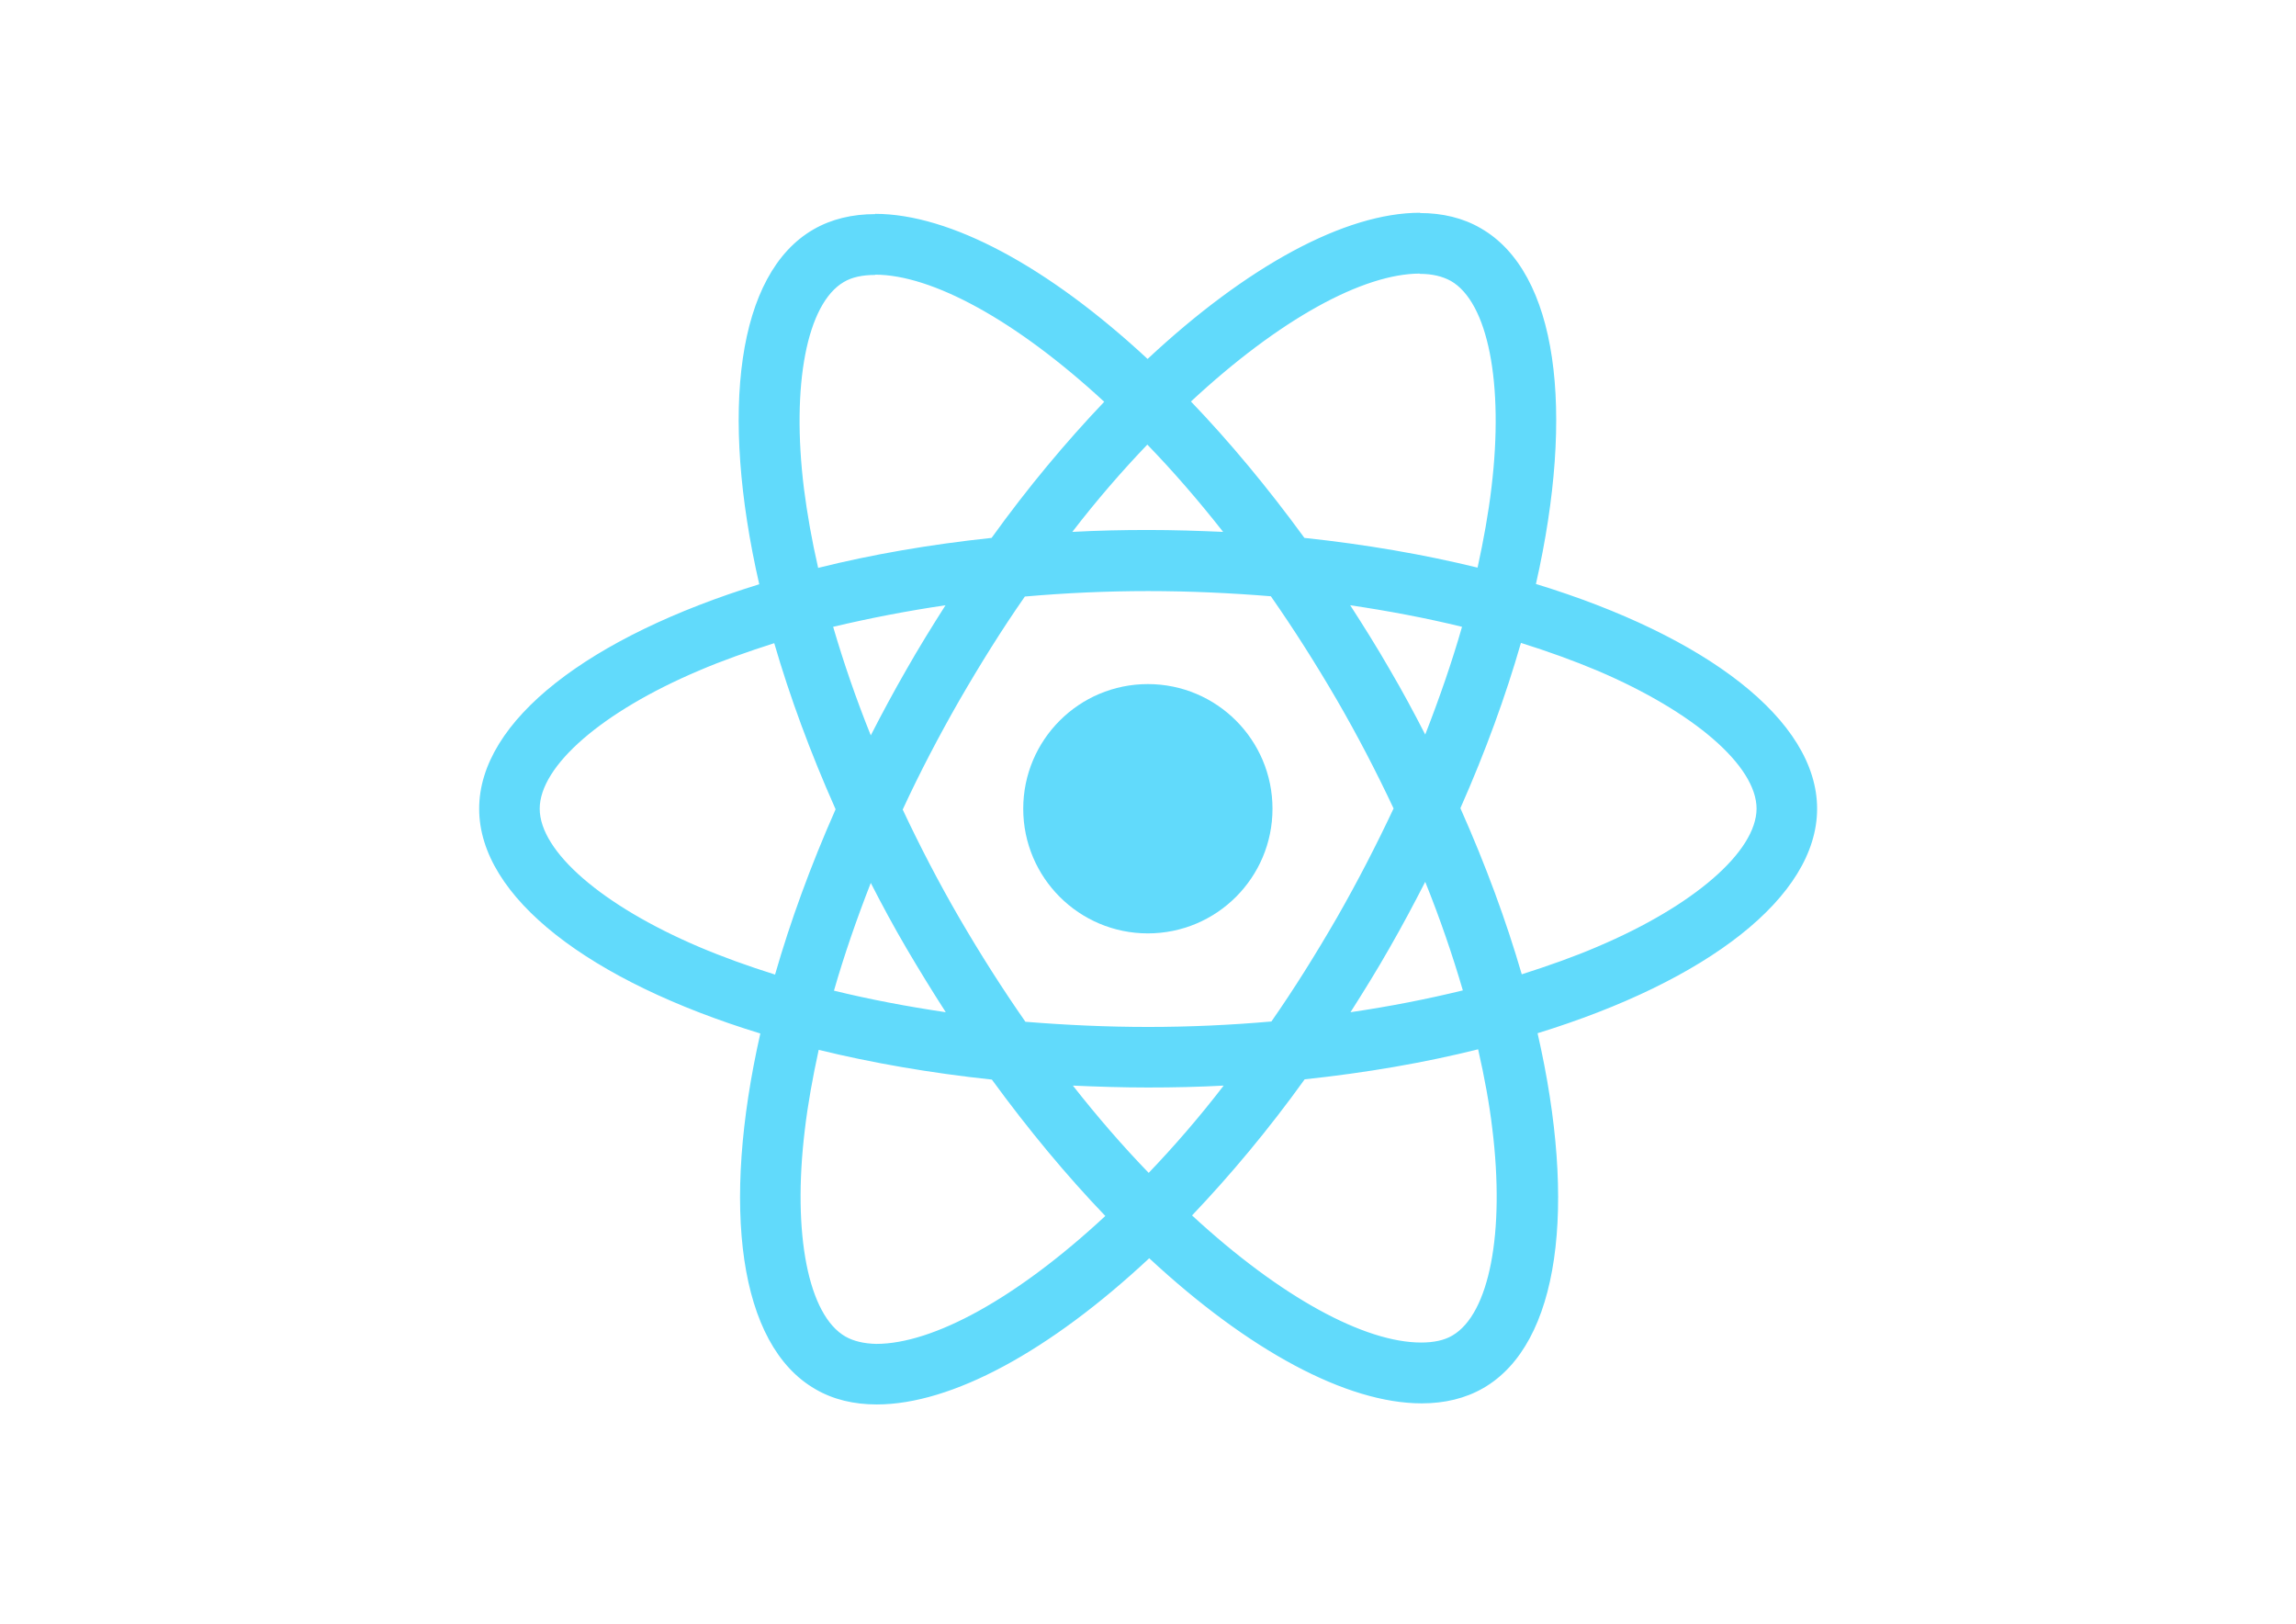
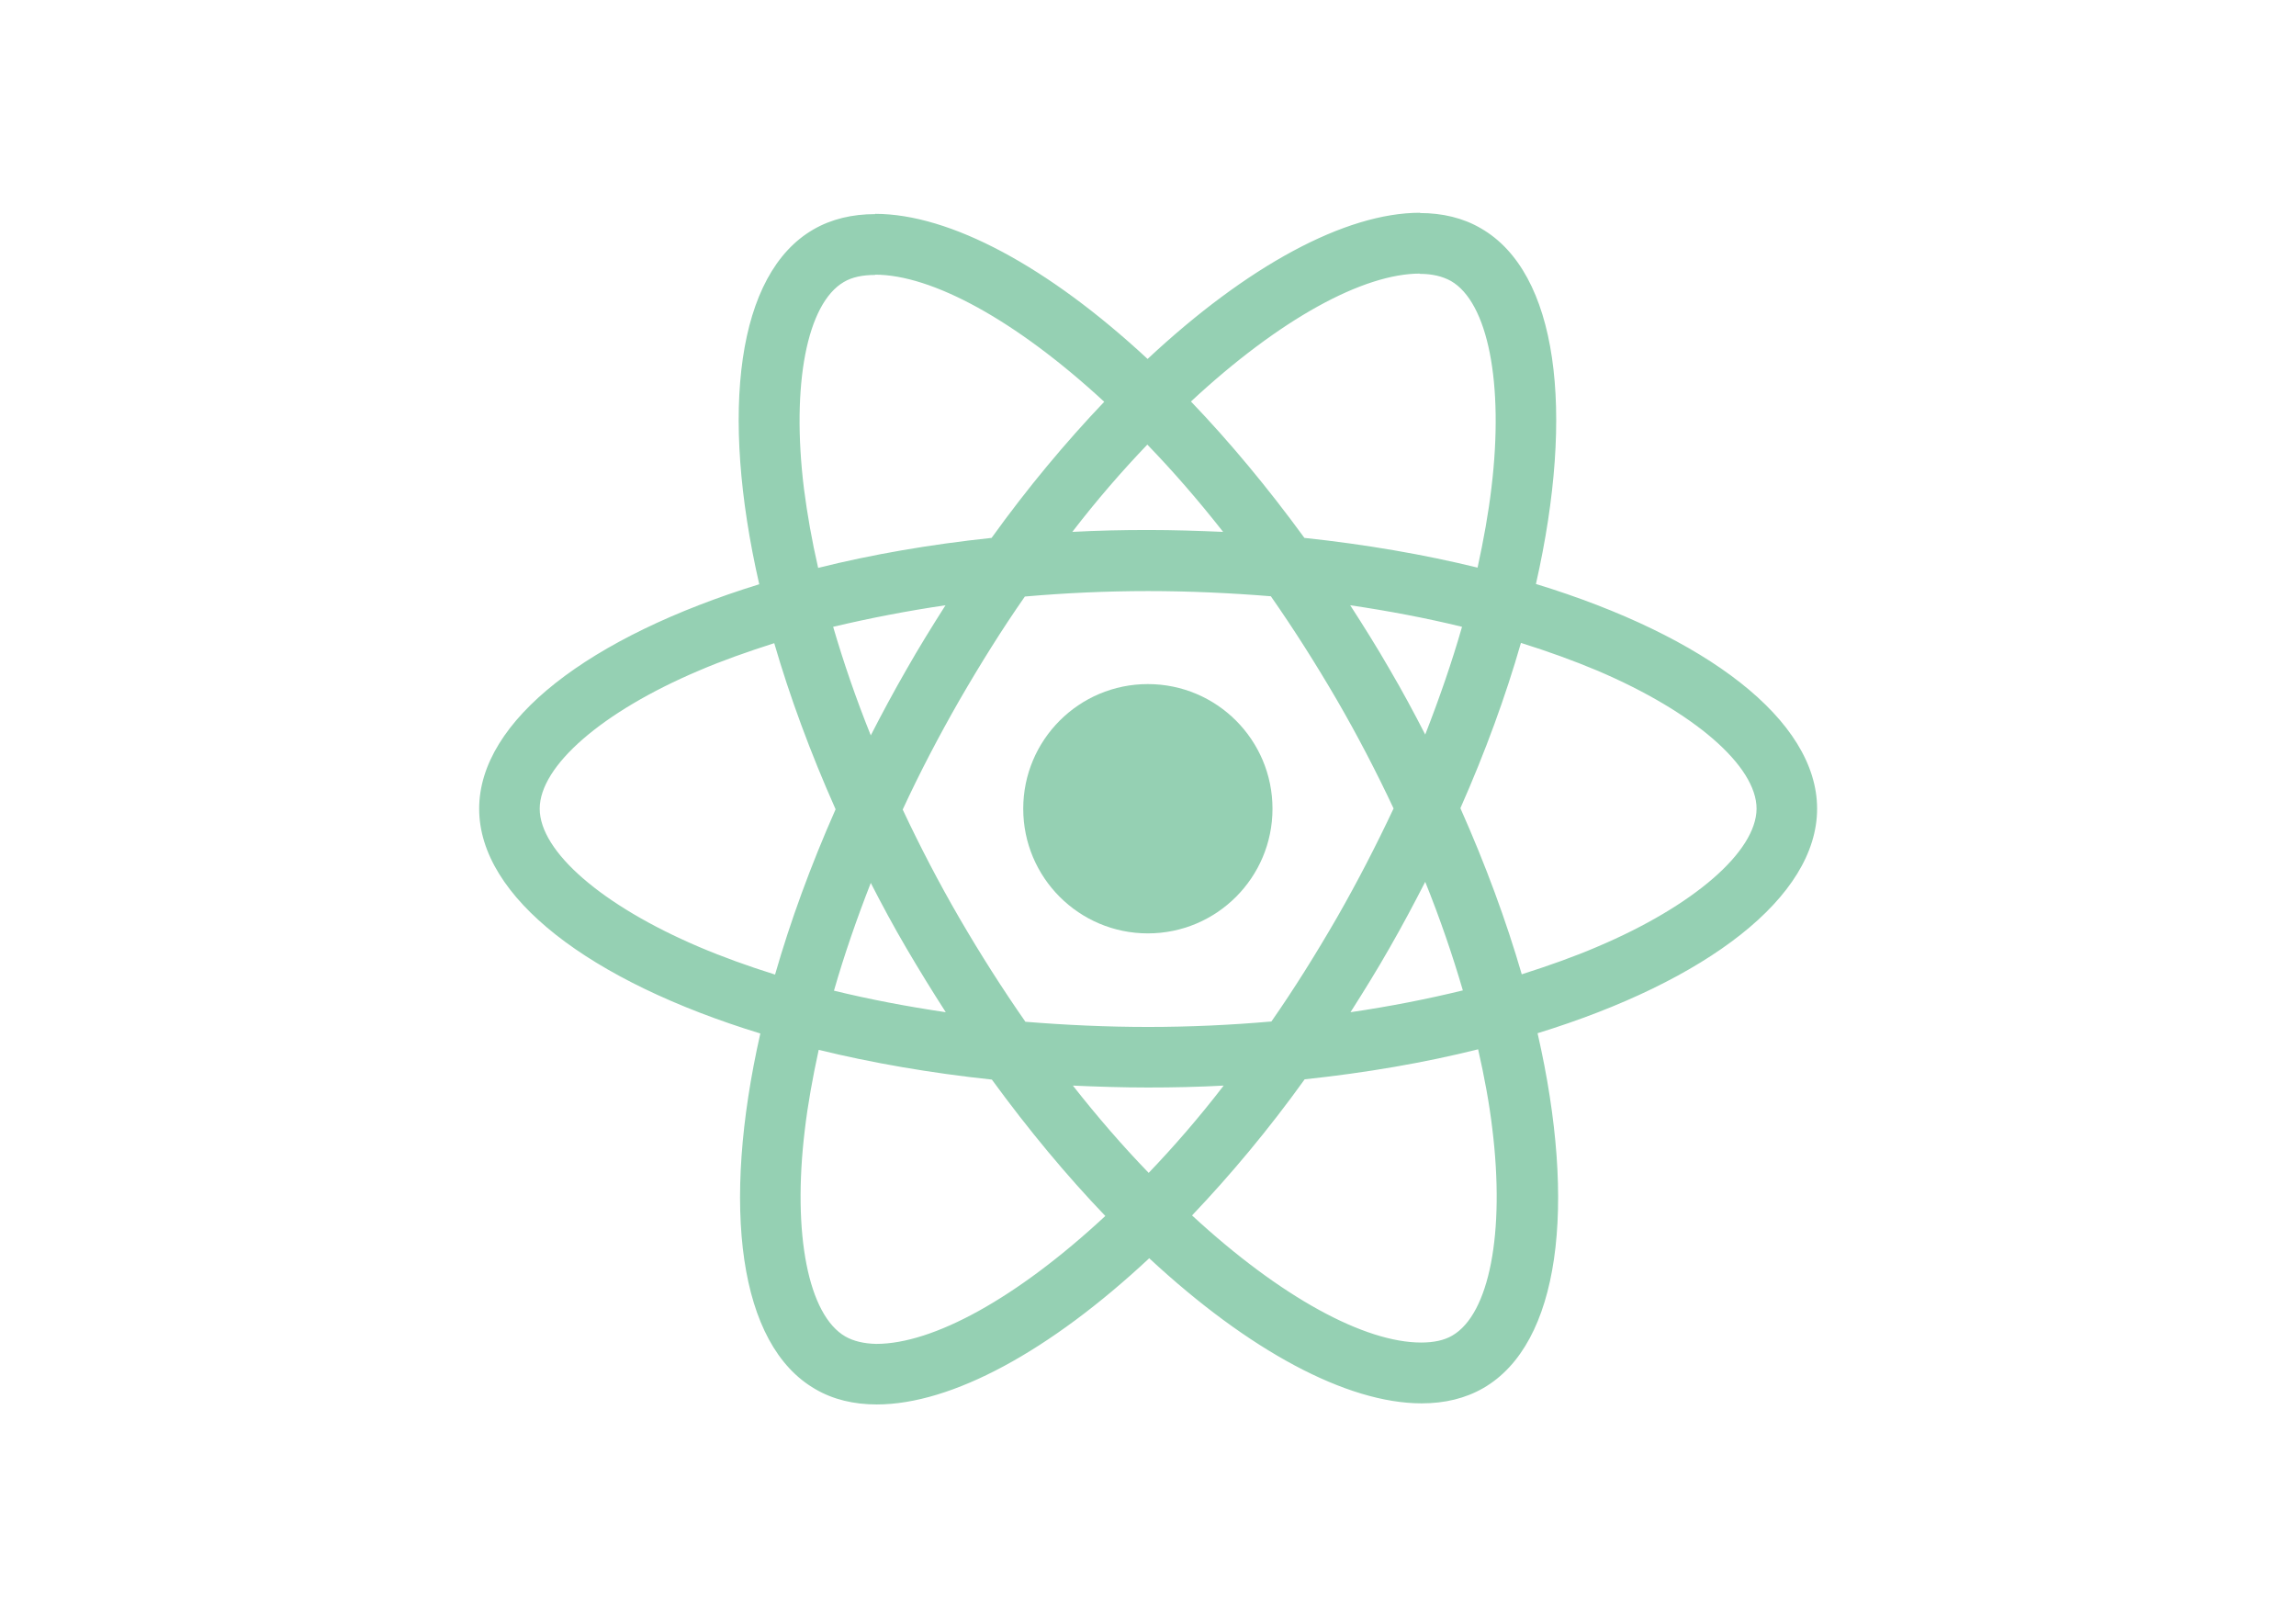
<svg xmlns="http://www.w3.org/2000/svg" viewBox="0 0 841.9 595.3">
-   <g fill="#61DAFB">
+   <g fill="#95d0b3">
    <path d="M666.3 296.5c0-32.5-40.7-63.3-103.1-82.4 14.4-63.6 8-114.2-20.2-130.4-6.5-3.8-14.1-5.6-22.4-5.6v22.3c4.6 0 8.3.9 11.4 2.6 13.6 7.8 19.5 37.5 14.9 75.7-1.1 9.4-2.9 19.3-5.1 29.4-19.6-4.8-41-8.5-63.5-10.9-13.5-18.5-27.5-35.3-41.6-50 32.6-30.3 63.2-46.9 84-46.9V78c-27.5 0-63.5 19.6-99.9 53.6-36.4-33.8-72.4-53.2-99.9-53.2v22.3c20.7 0 51.4 16.5 84 46.6-14 14.7-28 31.4-41.3 49.9-22.6 2.4-44 6.1-63.6 11-2.3-10-4-19.7-5.2-29-4.7-38.2 1.1-67.9 14.6-75.8 3-1.8 6.9-2.6 11.5-2.6V78.5c-8.4 0-16 1.8-22.6 5.6-28.1 16.2-34.4 66.7-19.9 130.1-62.2 19.2-102.7 49.9-102.7 82.3 0 32.5 40.7 63.3 103.1 82.4-14.4 63.6-8 114.2 20.2 130.4 6.5 3.8 14.1 5.6 22.5 5.6 27.5 0 63.5-19.6 99.9-53.6 36.4 33.8 72.4 53.2 99.9 53.2 8.4 0 16-1.8 22.6-5.6 28.1-16.2 34.4-66.7 19.9-130.1 62-19.1 102.5-49.9 102.5-82.3zm-130.2-66.7c-3.7 12.9-8.3 26.2-13.5 39.5-4.1-8-8.4-16-13.1-24-4.6-8-9.5-15.8-14.4-23.4 14.2 2.1 27.9 4.7 41 7.9zm-45.8 106.5c-7.8 13.5-15.8 26.3-24.1 38.2-14.9 1.3-30 2-45.2 2-15.1 0-30.2-.7-45-1.9-8.3-11.9-16.4-24.6-24.2-38-7.6-13.1-14.5-26.4-20.8-39.8 6.2-13.4 13.2-26.8 20.7-39.9 7.8-13.5 15.8-26.3 24.1-38.2 14.9-1.3 30-2 45.2-2 15.1 0 30.2.7 45 1.9 8.3 11.9 16.4 24.6 24.2 38 7.6 13.1 14.5 26.4 20.8 39.8-6.3 13.4-13.2 26.8-20.7 39.9zm32.3-13c5.4 13.4 10 26.8 13.8 39.8-13.1 3.2-26.9 5.9-41.2 8 4.9-7.7 9.8-15.6 14.4-23.7 4.6-8 8.9-16.1 13-24.1zM421.2 430c-9.3-9.6-18.6-20.3-27.8-32 9 .4 18.2.7 27.5.7 9.4 0 18.7-.2 27.8-.7-9 11.7-18.3 22.4-27.5 32zm-74.4-58.9c-14.2-2.1-27.9-4.7-41-7.9 3.7-12.9 8.3-26.2 13.5-39.5 4.1 8 8.4 16 13.1 24 4.7 8 9.5 15.8 14.4 23.4zM420.7 163c9.3 9.6 18.6 20.3 27.8 32-9-.4-18.2-.7-27.5-.7-9.4 0-18.7.2-27.8.7 9-11.7 18.3-22.4 27.5-32zm-74 58.9c-4.9 7.7-9.8 15.6-14.4 23.7-4.6 8-8.9 16-13 24-5.4-13.4-10-26.8-13.8-39.8 13.1-3.1 26.9-5.8 41.2-7.9zm-90.5 125.2c-35.4-15.1-58.3-34.9-58.3-50.6 0-15.7 22.9-35.6 58.3-50.6 8.6-3.7 18-7 27.7-10.1 5.7 19.6 13.2 40 22.5 60.9-9.2 20.8-16.6 41.1-22.2 60.6-9.9-3.1-19.3-6.5-28-10.2zM310 490c-13.6-7.8-19.5-37.5-14.9-75.7 1.1-9.4 2.9-19.3 5.1-29.4 19.6 4.8 41 8.5 63.5 10.9 13.5 18.5 27.5 35.3 41.6 50-32.6 30.3-63.2 46.9-84 46.9-4.5-.1-8.3-1-11.3-2.7zm237.2-76.2c4.7 38.2-1.1 67.9-14.6 75.8-3 1.8-6.9 2.6-11.5 2.6-20.7 0-51.4-16.5-84-46.6 14-14.7 28-31.4 41.3-49.9 22.6-2.4 44-6.1 63.6-11 2.3 10.1 4.1 19.8 5.2 29.1zm38.5-66.7c-8.6 3.7-18 7-27.7 10.1-5.7-19.6-13.2-40-22.5-60.9 9.2-20.8 16.6-41.1 22.2-60.6 9.9 3.1 19.3 6.5 28.1 10.2 35.4 15.1 58.3 34.9 58.3 50.6-.1 15.7-23 35.6-58.4 50.6zM320.8 78.4z" />
    <circle cx="420.9" cy="296.5" r="45.7" />
    <path d="M520.5 78.1z" />
  </g>
</svg>
